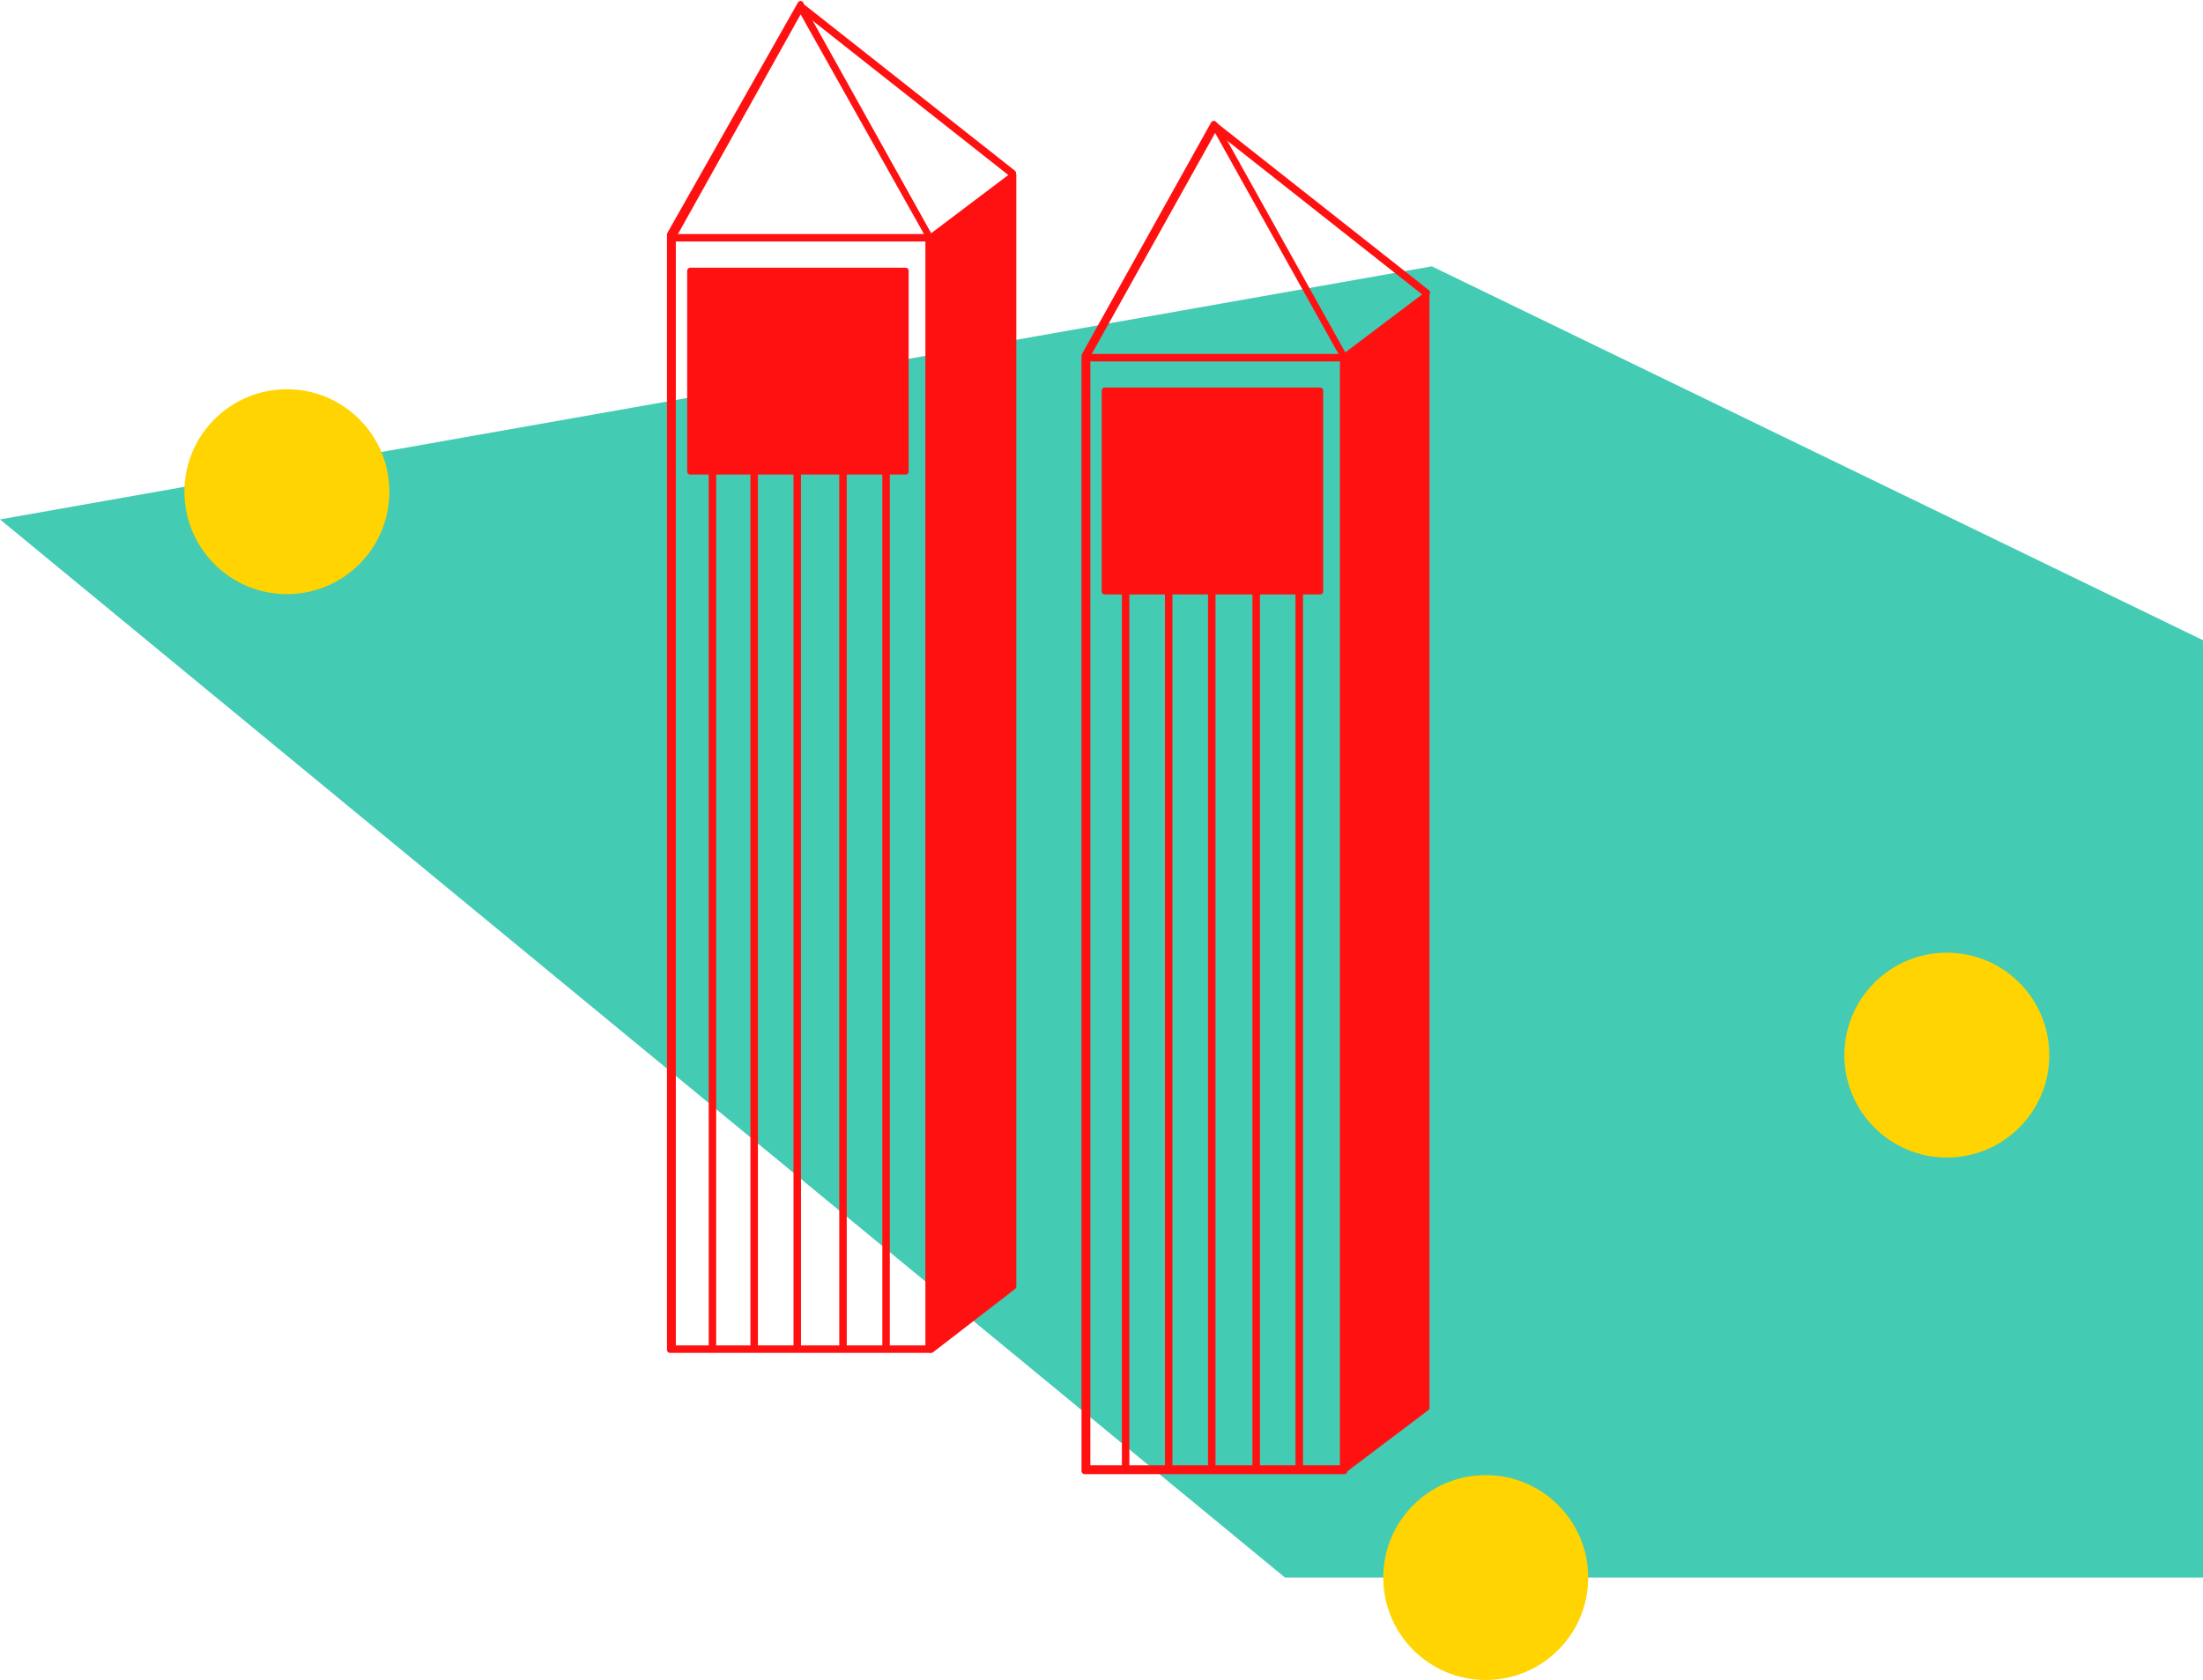
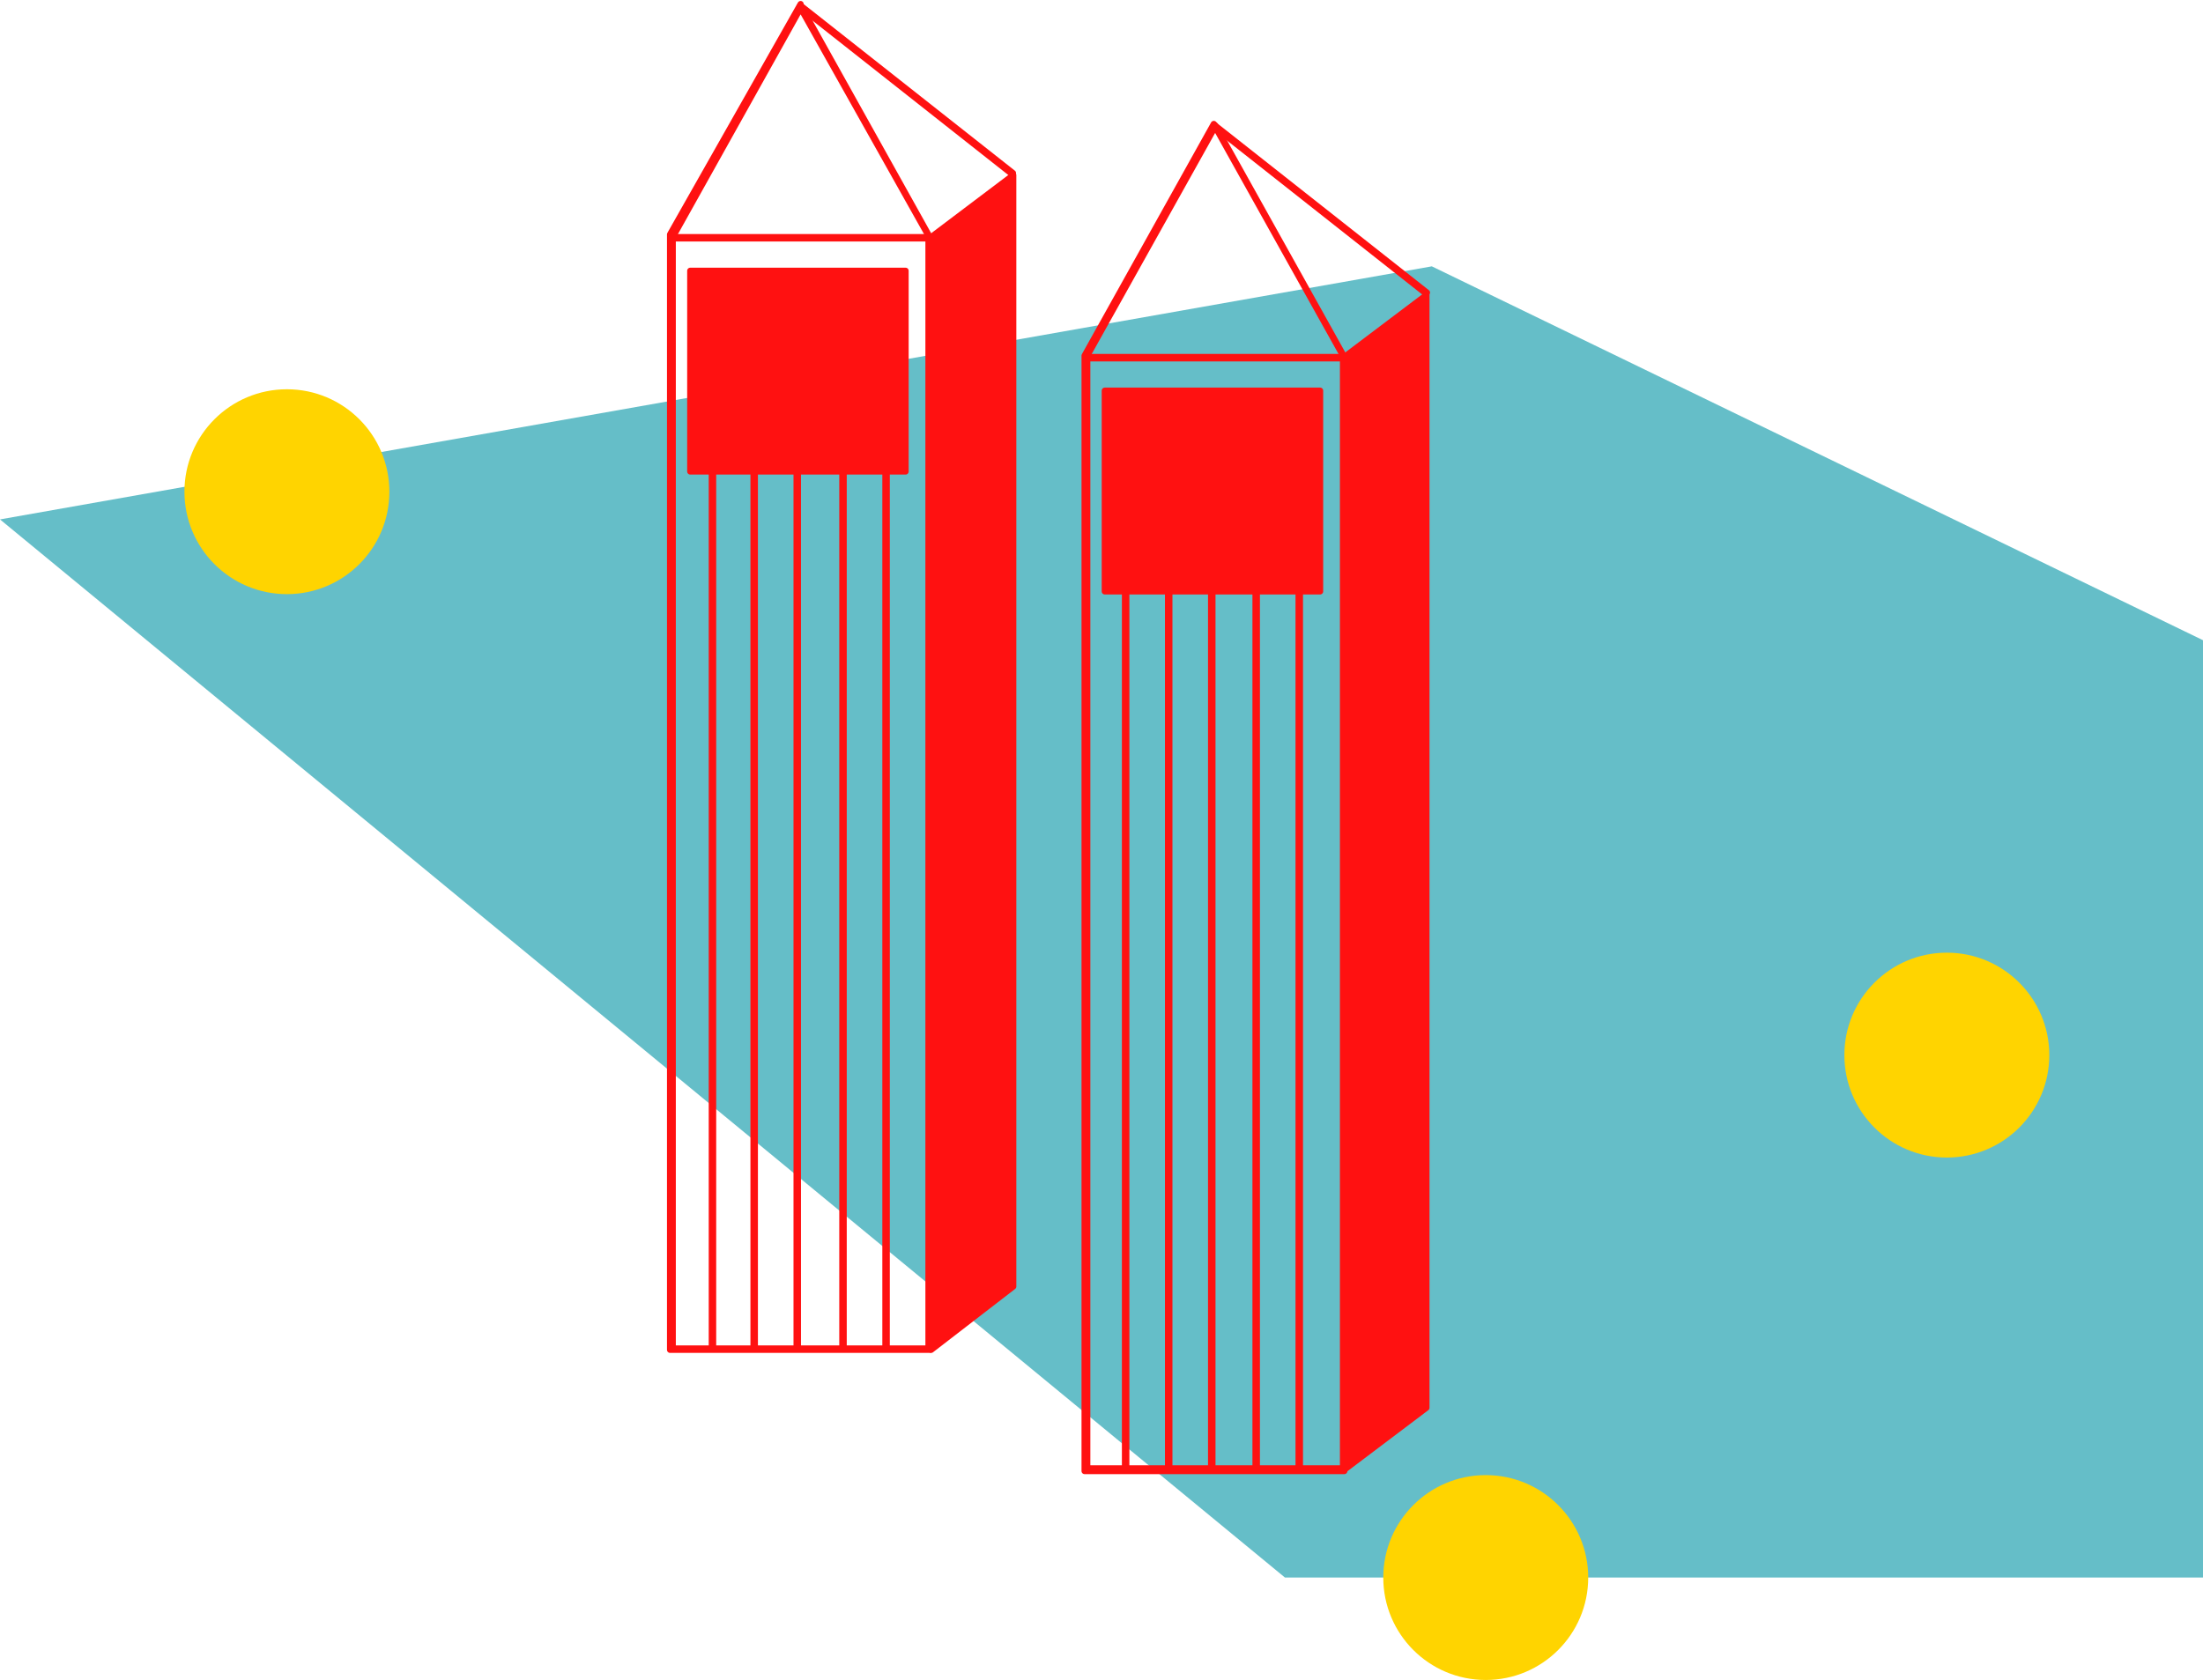
<svg xmlns="http://www.w3.org/2000/svg" width="215" height="164" viewBox="0 0 215 164" fill="none">
-   <path d="M139.737 26L232 70.742V154H125.405L0 50.705L139.737 26Z" fill="#44CBB4" />
+   <path d="M139.737 26L232 70.742V154H125.405L0 50.705L139.737 26Z" fill="#65BEC8" />
  <circle cx="145" cy="154" r="10" fill="#FFD400" />
  <circle cx="190" cy="103" r="10" fill="#FFD400" />
  <circle cx="28" cy="48" r="10" fill="#FFD400" />
  <path d="M139.211 28.8L131.199 34.849V143.474L139.211 137.424V28.8Z" fill="#FF1111" stroke="#FF1111" stroke-width="0.6" stroke-miterlimit="10" stroke-linecap="round" stroke-linejoin="round" />
  <path d="M131.199 143.605H105.849V34.849V34.718L118.459 12.099L118.59 12.23L131.199 34.849V143.605ZM105.98 143.342H131.068V34.849V34.718L118.59 12.362L106.112 34.718V34.849V143.342H105.98Z" fill="#FF1111" stroke="#FF1111" stroke-width="0.6" stroke-miterlimit="10" stroke-linecap="round" stroke-linejoin="round" />
  <path d="M118.525 12.204L118.444 12.307L139.182 28.666L139.263 28.563L118.525 12.204Z" fill="#FF1111" stroke="#FF1111" stroke-width="0.6" stroke-miterlimit="10" stroke-linecap="round" stroke-linejoin="round" />
  <path d="M131.199 34.849H105.98V34.981H131.199V34.849Z" fill="#FF1111" stroke="#FF1111" stroke-width="0.6" stroke-miterlimit="10" stroke-linecap="round" stroke-linejoin="round" />
  <path d="M128.835 38.137H107.819V57.732H128.835V38.137Z" fill="#FF1111" stroke="#FF1111" stroke-width="0.6" stroke-miterlimit="10" stroke-linecap="round" stroke-linejoin="round" />
  <path d="M109.921 57.731H109.79V143.474H109.921V57.731Z" fill="#FF1111" stroke="#FF1111" stroke-width="0.6" stroke-miterlimit="10" stroke-linecap="round" stroke-linejoin="round" />
  <path d="M114.124 57.731H113.993V143.474H114.124V57.731Z" fill="#FF1111" stroke="#FF1111" stroke-width="0.6" stroke-miterlimit="10" stroke-linecap="round" stroke-linejoin="round" />
  <path d="M118.327 57.731H118.196V143.474H118.327V57.731Z" fill="#FF1111" stroke="#FF1111" stroke-width="0.6" stroke-miterlimit="10" stroke-linecap="round" stroke-linejoin="round" />
  <path d="M122.662 57.731H122.53V143.474H122.662V57.731Z" fill="#FF1111" stroke="#FF1111" stroke-width="0.6" stroke-miterlimit="10" stroke-linecap="round" stroke-linejoin="round" />
  <path d="M126.865 57.731H126.734V143.474H126.865V57.731Z" fill="#FF1111" stroke="#FF1111" stroke-width="0.6" stroke-miterlimit="10" stroke-linecap="round" stroke-linejoin="round" />
  <path d="M98.888 17.096L90.876 23.145V131.77L98.888 125.589V17.096Z" fill="#FF1111" stroke="#FF1111" stroke-width="0.6" stroke-miterlimit="10" stroke-linecap="round" stroke-linejoin="round" />
  <path d="M90.744 131.77H65.394V23.014V22.882L78.135 0.395V0.526L90.744 23.145V131.77ZM65.525 131.638H90.613V23.145V23.014L78.135 0.789L65.657 23.145V23.277V131.638H65.525Z" fill="#FF1111" stroke="#FF1111" stroke-width="0.6" stroke-miterlimit="10" stroke-linecap="round" stroke-linejoin="round" />
  <path d="M78.121 0.535L78.04 0.639L98.778 16.998L98.859 16.895L78.121 0.535Z" fill="#FF1111" stroke="#FF1111" stroke-width="0.6" stroke-miterlimit="10" stroke-linecap="round" stroke-linejoin="round" />
  <path d="M90.876 23.145H65.657V23.276H90.876V23.145Z" fill="#FF1111" stroke="#FF1111" stroke-width="0.6" stroke-miterlimit="10" stroke-linecap="round" stroke-linejoin="round" />
  <path d="M88.38 26.433H67.364V46.028H88.38V26.433Z" fill="#FF1111" stroke="#FF1111" stroke-width="0.6" stroke-miterlimit="10" stroke-linecap="round" stroke-linejoin="round" />
  <path d="M69.597 45.896H69.466V131.638H69.597V45.896Z" fill="#FF1111" stroke="#FF1111" stroke-width="0.6" stroke-miterlimit="10" stroke-linecap="round" stroke-linejoin="round" />
  <path d="M73.669 45.896H73.538V131.638H73.669V45.896Z" fill="#FF1111" stroke="#FF1111" stroke-width="0.6" stroke-miterlimit="10" stroke-linecap="round" stroke-linejoin="round" />
  <path d="M77.872 45.896H77.741V131.638H77.872V45.896Z" fill="#FF1111" stroke="#FF1111" stroke-width="0.6" stroke-miterlimit="10" stroke-linecap="round" stroke-linejoin="round" />
  <path d="M82.338 45.896H82.207V131.638H82.338V45.896Z" fill="#FF1111" stroke="#FF1111" stroke-width="0.6" stroke-miterlimit="10" stroke-linecap="round" stroke-linejoin="round" />
  <path d="M86.541 45.896H86.41V131.638H86.541V45.896Z" fill="#FF1111" stroke="#FF1111" stroke-width="0.6" stroke-miterlimit="10" stroke-linecap="round" stroke-linejoin="round" />
</svg>
